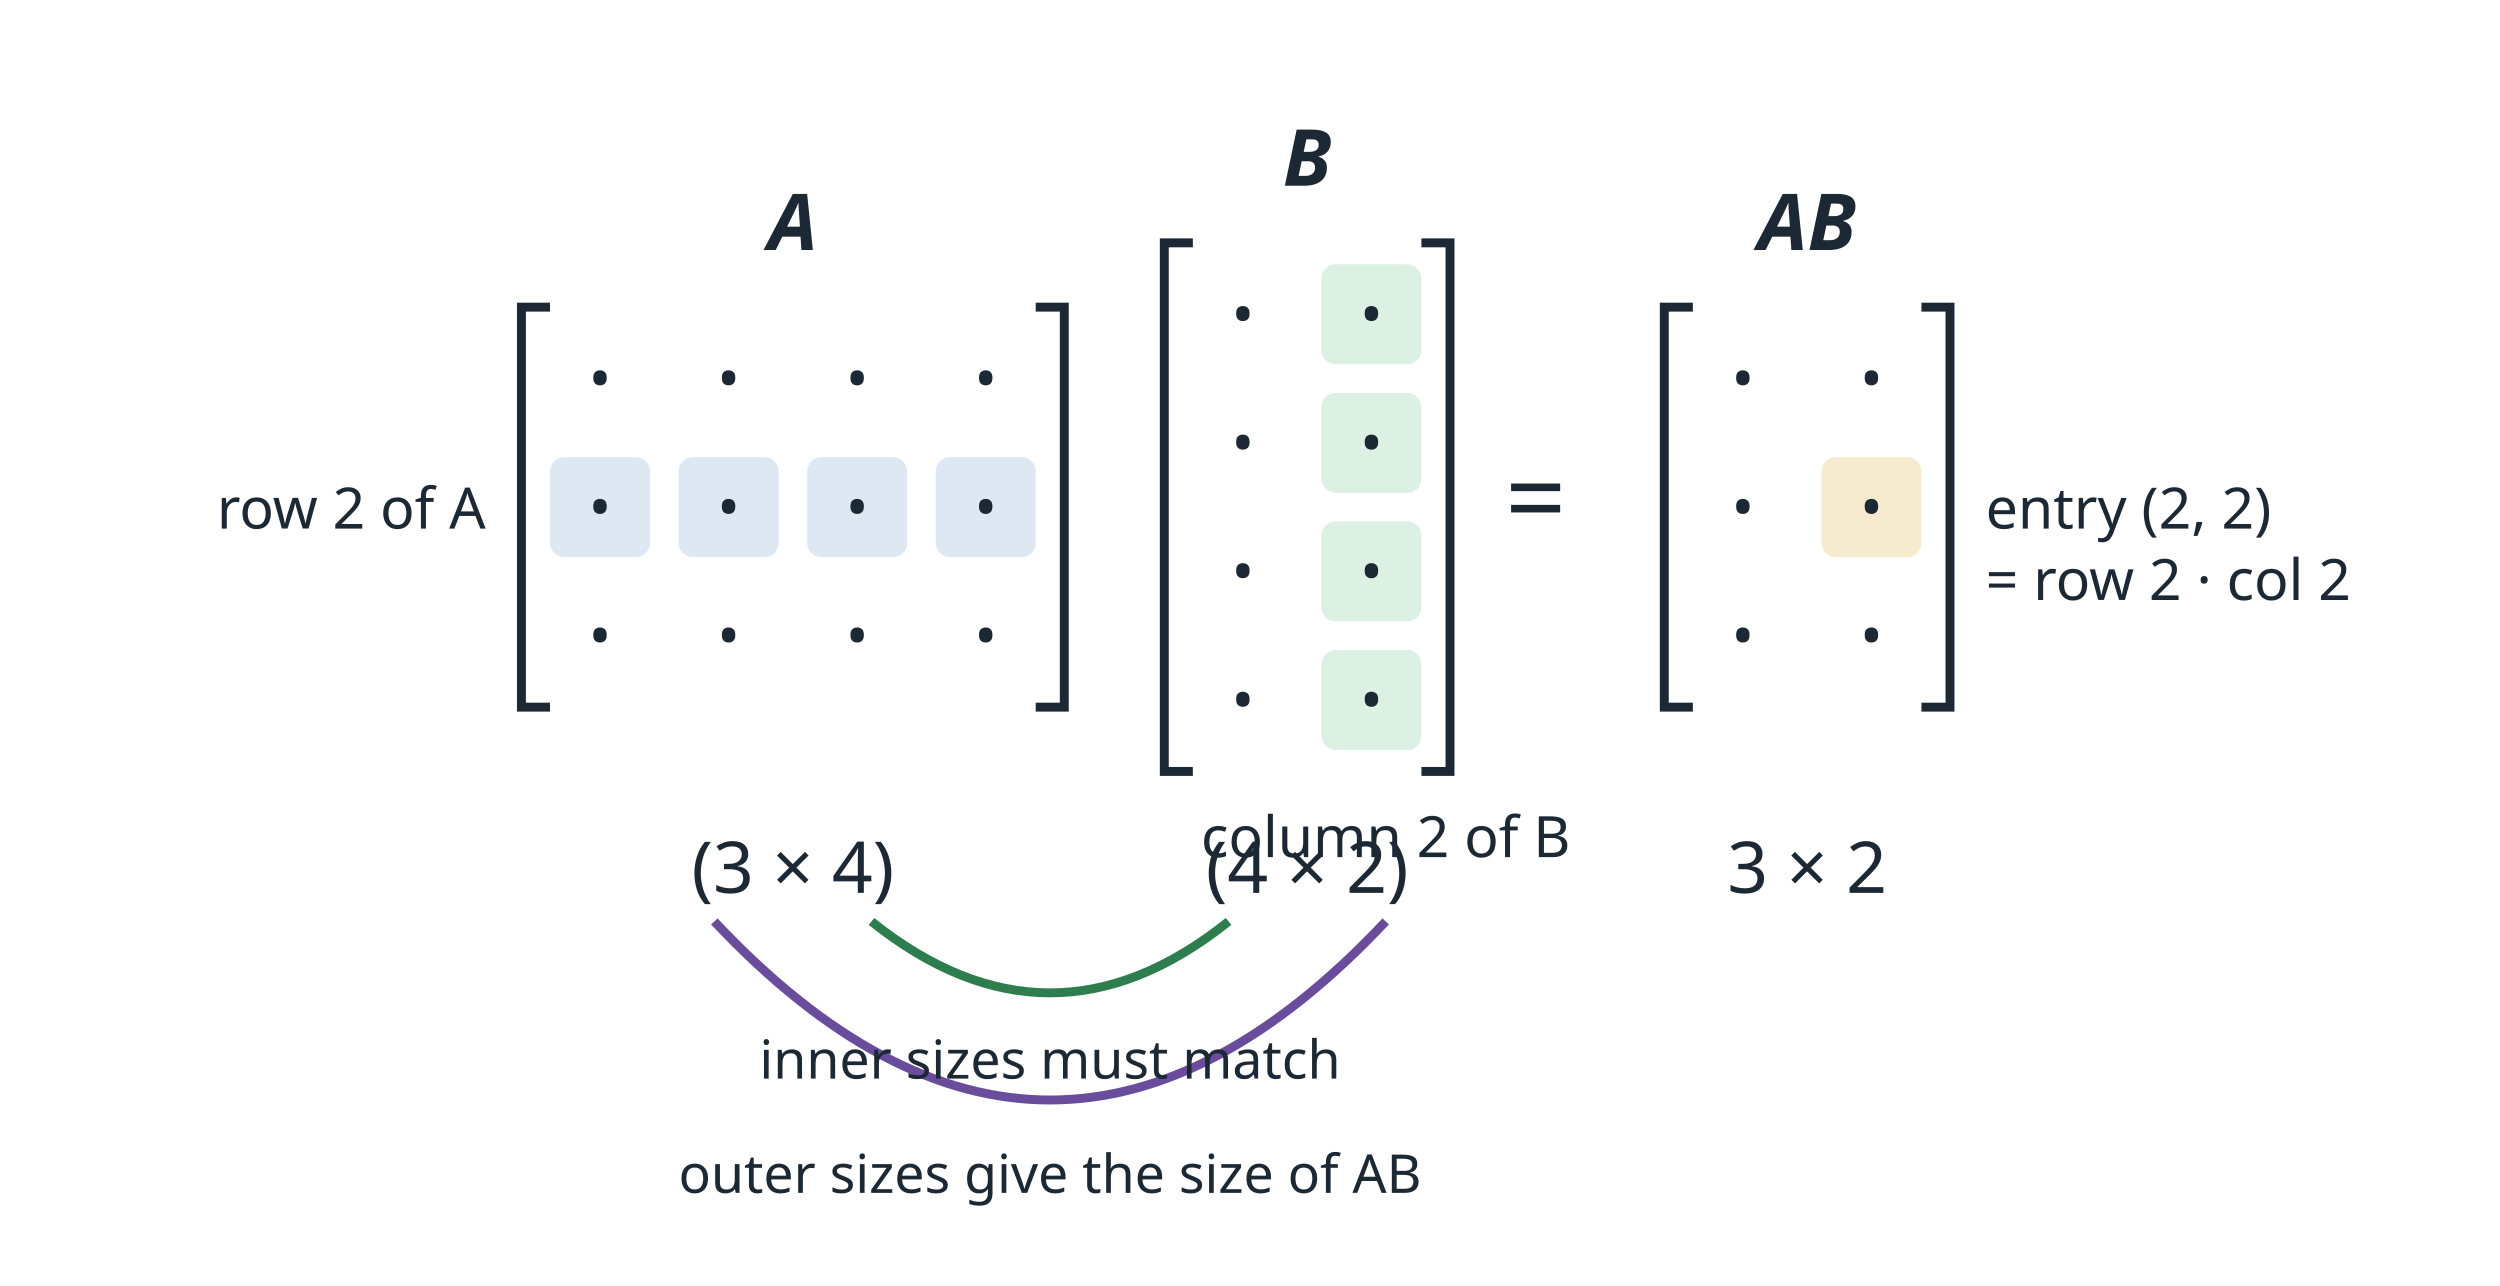
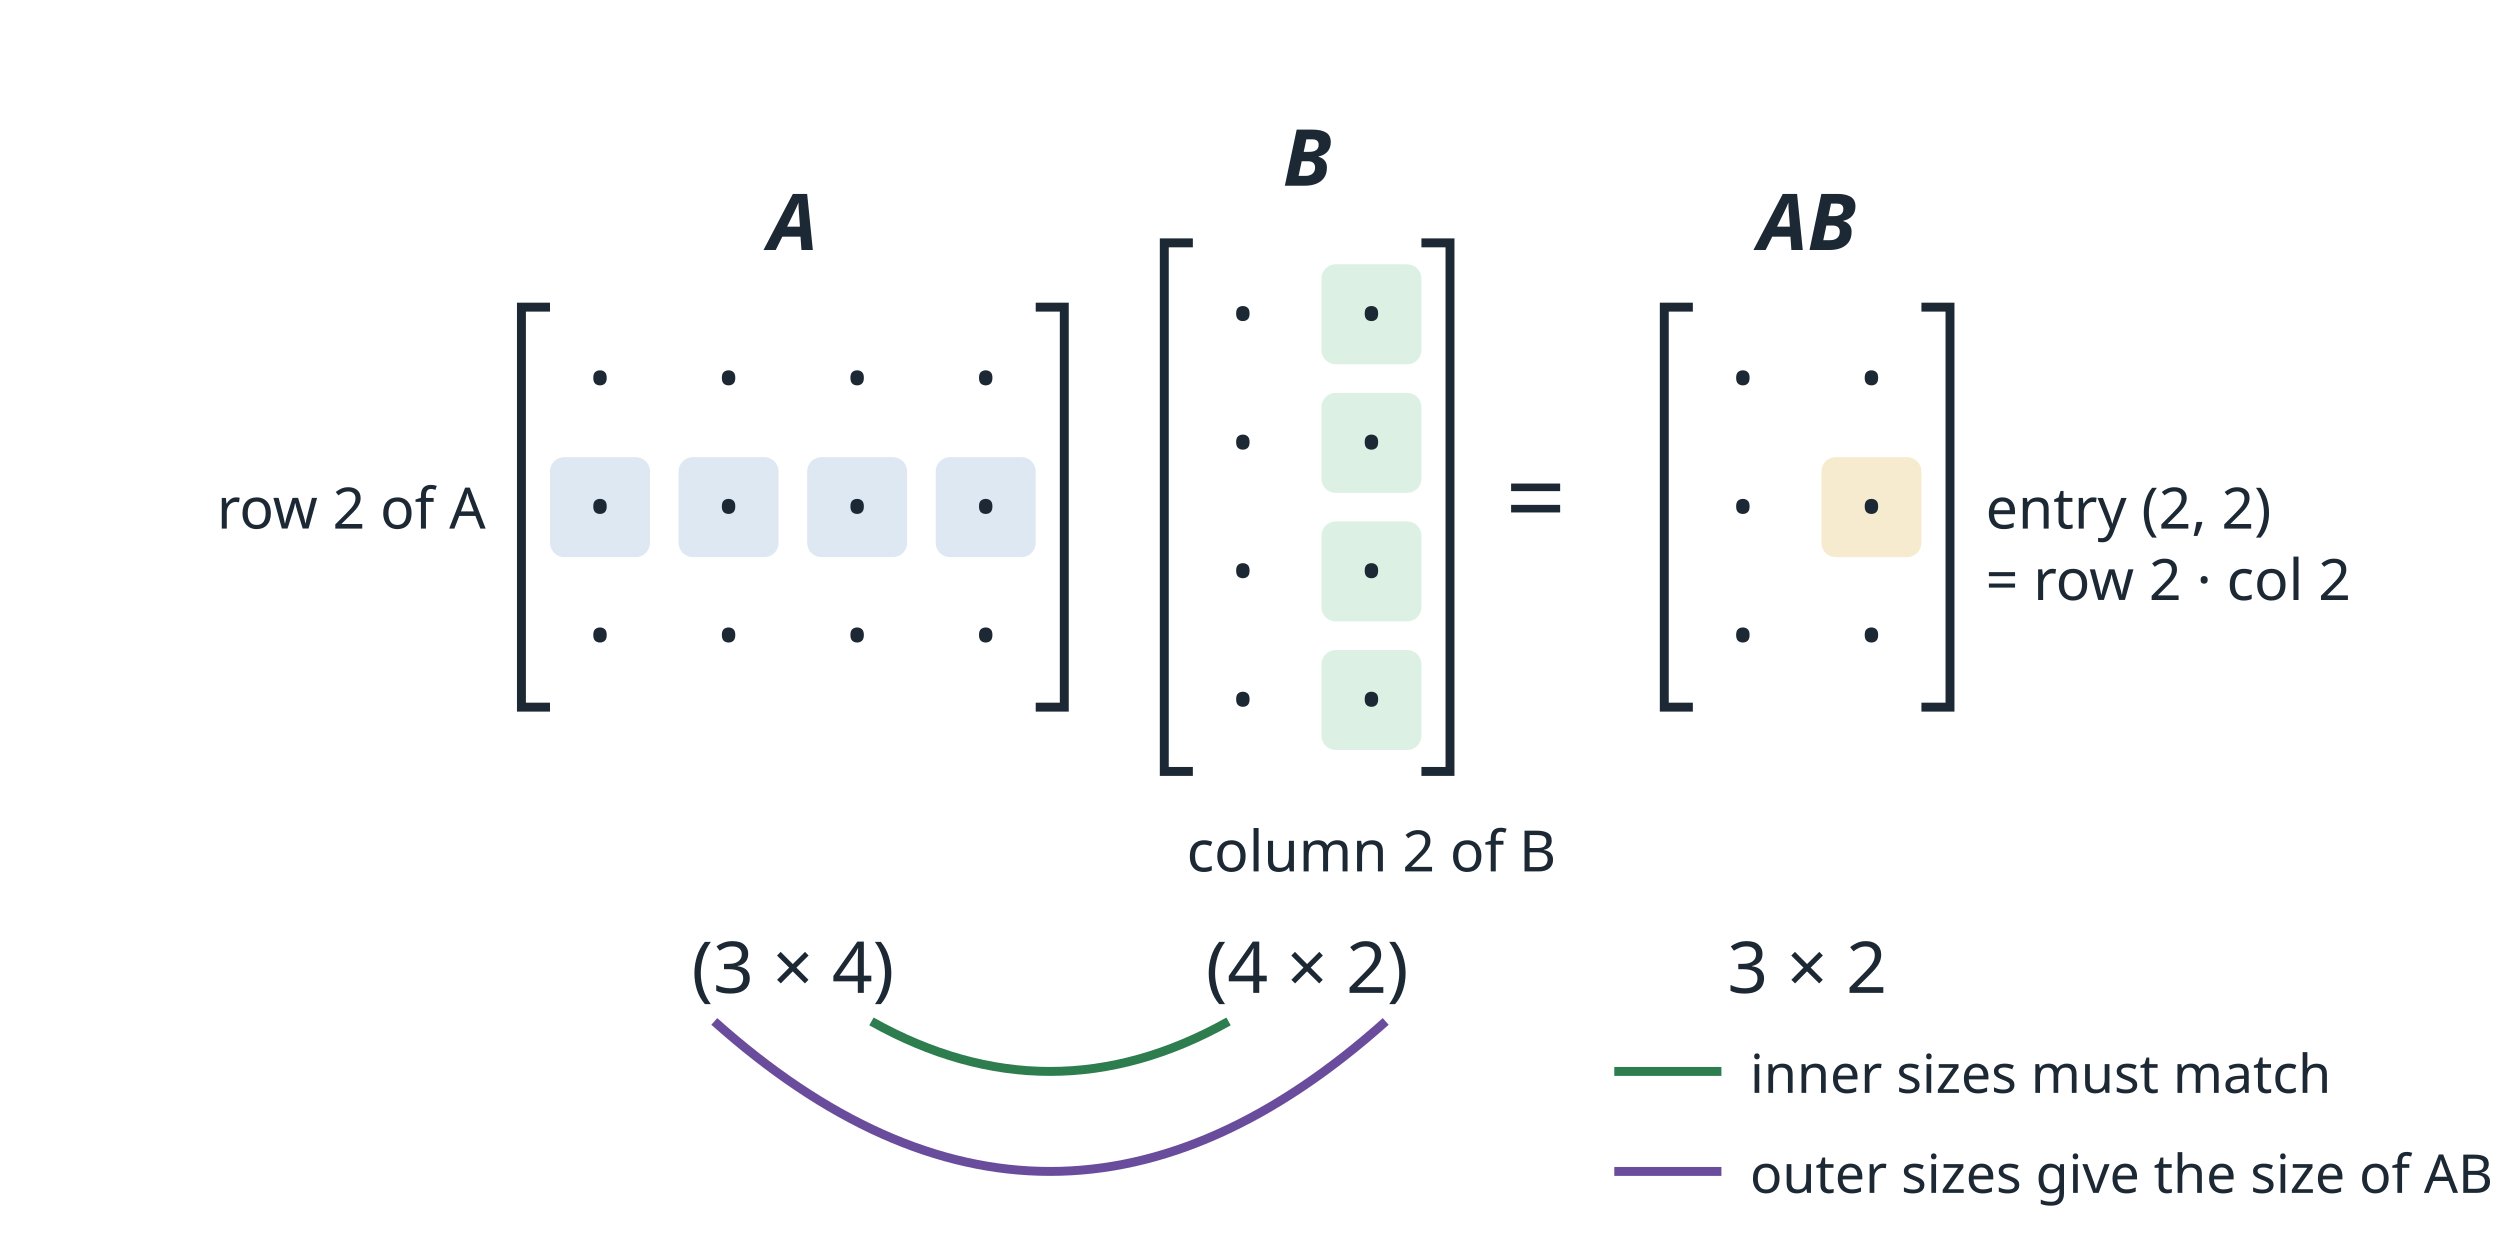
- <svg xmlns="http://www.w3.org/2000/svg" viewBox="0 0 700 360" width="700" height="360" font-family="sans-serif">
-   <rect width="700" height="360" fill="#ffffff" />
+ <svg xmlns="http://www.w3.org/2000/svg" viewBox="0 0 700 350" width="700" height="350" font-family="sans-serif">
+   <rect width="700" height="350" fill="#ffffff" />
  <rect x="154" y="92" width="28" height="28" fill="#ffffff" stroke="none" stroke-width="0" rx="4" />
  <text x="168.0" y="112.0" font-size="17" fill="#1c2833" text-anchor="middle" font-weight="normal">•</text>
  <rect x="190" y="92" width="28" height="28" fill="#ffffff" stroke="none" stroke-width="0" rx="4" />
  <text x="204.0" y="112.0" font-size="17" fill="#1c2833" text-anchor="middle" font-weight="normal">•</text>
  <rect x="226" y="92" width="28" height="28" fill="#ffffff" stroke="none" stroke-width="0" rx="4" />
  <text x="240.0" y="112.0" font-size="17" fill="#1c2833" text-anchor="middle" font-weight="normal">•</text>
  <rect x="262" y="92" width="28" height="28" fill="#ffffff" stroke="none" stroke-width="0" rx="4" />
  <text x="276.0" y="112.0" font-size="17" fill="#1c2833" text-anchor="middle" font-weight="normal">•</text>
  <rect x="154" y="128" width="28" height="28" fill="#dde8f3" stroke="none" stroke-width="0" rx="4" />
  <text x="168.0" y="148.0" font-size="17" fill="#1c2833" text-anchor="middle" font-weight="normal">•</text>
  <rect x="190" y="128" width="28" height="28" fill="#dde8f3" stroke="none" stroke-width="0" rx="4" />
  <text x="204.0" y="148.0" font-size="17" fill="#1c2833" text-anchor="middle" font-weight="normal">•</text>
  <rect x="226" y="128" width="28" height="28" fill="#dde8f3" stroke="none" stroke-width="0" rx="4" />
  <text x="240.0" y="148.0" font-size="17" fill="#1c2833" text-anchor="middle" font-weight="normal">•</text>
  <rect x="262" y="128" width="28" height="28" fill="#dde8f3" stroke="none" stroke-width="0" rx="4" />
  <text x="276.0" y="148.0" font-size="17" fill="#1c2833" text-anchor="middle" font-weight="normal">•</text>
  <rect x="154" y="164" width="28" height="28" fill="#ffffff" stroke="none" stroke-width="0" rx="4" />
  <text x="168.0" y="184.0" font-size="17" fill="#1c2833" text-anchor="middle" font-weight="normal">•</text>
  <rect x="190" y="164" width="28" height="28" fill="#ffffff" stroke="none" stroke-width="0" rx="4" />
  <text x="204.0" y="184.0" font-size="17" fill="#1c2833" text-anchor="middle" font-weight="normal">•</text>
  <rect x="226" y="164" width="28" height="28" fill="#ffffff" stroke="none" stroke-width="0" rx="4" />
  <text x="240.0" y="184.0" font-size="17" fill="#1c2833" text-anchor="middle" font-weight="normal">•</text>
  <rect x="262" y="164" width="28" height="28" fill="#ffffff" stroke="none" stroke-width="0" rx="4" />
  <text x="276.0" y="184.0" font-size="17" fill="#1c2833" text-anchor="middle" font-weight="normal">•</text>
  <path d="M154,86 L146,86 L146,198 L154,198" fill="none" stroke="#1c2833" stroke-width="2.5" />
  <path d="M290,86 L298,86 L298,198 L290,198" fill="none" stroke="#1c2833" stroke-width="2.5" />
  <rect x="334" y="74" width="28" height="28" fill="#ffffff" stroke="none" stroke-width="0" rx="4" />
  <text x="348.0" y="94.0" font-size="17" fill="#1c2833" text-anchor="middle" font-weight="normal">•</text>
  <rect x="370" y="74" width="28" height="28" fill="#dcf0e3" stroke="none" stroke-width="0" rx="4" />
  <text x="384.0" y="94.0" font-size="17" fill="#1c2833" text-anchor="middle" font-weight="normal">•</text>
  <rect x="334" y="110" width="28" height="28" fill="#ffffff" stroke="none" stroke-width="0" rx="4" />
  <text x="348.0" y="130.0" font-size="17" fill="#1c2833" text-anchor="middle" font-weight="normal">•</text>
  <rect x="370" y="110" width="28" height="28" fill="#dcf0e3" stroke="none" stroke-width="0" rx="4" />
  <text x="384.0" y="130.0" font-size="17" fill="#1c2833" text-anchor="middle" font-weight="normal">•</text>
  <rect x="334" y="146" width="28" height="28" fill="#ffffff" stroke="none" stroke-width="0" rx="4" />
  <text x="348.0" y="166.0" font-size="17" fill="#1c2833" text-anchor="middle" font-weight="normal">•</text>
  <rect x="370" y="146" width="28" height="28" fill="#dcf0e3" stroke="none" stroke-width="0" rx="4" />
  <text x="384.0" y="166.0" font-size="17" fill="#1c2833" text-anchor="middle" font-weight="normal">•</text>
  <rect x="334" y="182" width="28" height="28" fill="#ffffff" stroke="none" stroke-width="0" rx="4" />
  <text x="348.0" y="202.0" font-size="17" fill="#1c2833" text-anchor="middle" font-weight="normal">•</text>
  <rect x="370" y="182" width="28" height="28" fill="#dcf0e3" stroke="none" stroke-width="0" rx="4" />
  <text x="384.0" y="202.0" font-size="17" fill="#1c2833" text-anchor="middle" font-weight="normal">•</text>
  <path d="M334,68 L326,68 L326,216 L334,216" fill="none" stroke="#1c2833" stroke-width="2.5" />
  <path d="M398,68 L406,68 L406,216 L398,216" fill="none" stroke="#1c2833" stroke-width="2.5" />
  <rect x="474" y="92" width="28" height="28" fill="#ffffff" stroke="none" stroke-width="0" rx="4" />
  <text x="488.0" y="112.0" font-size="17" fill="#1c2833" text-anchor="middle" font-weight="normal">•</text>
  <rect x="510" y="92" width="28" height="28" fill="#ffffff" stroke="none" stroke-width="0" rx="4" />
  <text x="524.0" y="112.0" font-size="17" fill="#1c2833" text-anchor="middle" font-weight="normal">•</text>
  <rect x="474" y="128" width="28" height="28" fill="#ffffff" stroke="none" stroke-width="0" rx="4" />
  <text x="488.0" y="148.0" font-size="17" fill="#1c2833" text-anchor="middle" font-weight="normal">•</text>
  <rect x="510" y="128" width="28" height="28" fill="#f7ebcf" stroke="none" stroke-width="0" rx="4" />
  <text x="524.0" y="148.0" font-size="17" fill="#1c2833" text-anchor="middle" font-weight="normal">•</text>
  <rect x="474" y="164" width="28" height="28" fill="#ffffff" stroke="none" stroke-width="0" rx="4" />
  <text x="488.0" y="184.0" font-size="17" fill="#1c2833" text-anchor="middle" font-weight="normal">•</text>
  <rect x="510" y="164" width="28" height="28" fill="#ffffff" stroke="none" stroke-width="0" rx="4" />
  <text x="524.0" y="184.0" font-size="17" fill="#1c2833" text-anchor="middle" font-weight="normal">•</text>
  <path d="M474,86 L466,86 L466,198 L474,198" fill="none" stroke="#1c2833" stroke-width="2.5" />
  <path d="M538,86 L546,86 L546,198 L538,198" fill="none" stroke="#1c2833" stroke-width="2.5" />
  <text x="222" y="70" font-size="22" fill="#1c2833" text-anchor="middle" font-weight="bold" font-style="italic">A</text>
  <text x="366" y="52" font-size="22" fill="#1c2833" text-anchor="middle" font-weight="bold" font-style="italic">B</text>
  <text x="506" y="70" font-size="22" fill="#1c2833" text-anchor="middle" font-weight="bold" font-style="italic">AB</text>
  <text x="430" y="150" font-size="30" fill="#1c2833" text-anchor="middle" font-weight="normal">=</text>
-   <text x="222" y="250" font-size="20" fill="#1c2833" text-anchor="middle" font-weight="normal">(3 × 4)</text>
-   <text x="366" y="250" font-size="20" fill="#1c2833" text-anchor="middle" font-weight="normal">(4 × 2)</text>
-   <text x="506" y="250" font-size="20" fill="#1c2833" text-anchor="middle" font-weight="normal">3 × 2</text>
-   <path d="M244,258 Q294.0,298 344,258" fill="none" stroke="#2e7d4f" stroke-width="2.5" />
-   <path d="M200,258 Q294.0,358 388,258" fill="none" stroke="#6a4c9c" stroke-width="2.5" />
-   <text x="294.0" y="302" font-size="15" fill="#1c2833" text-anchor="middle" font-weight="normal">inner sizes must match</text>
-   <text x="294.0" y="334" font-size="15" fill="#1c2833" text-anchor="middle" font-weight="normal">outer sizes give the size of AB</text>
+   <text x="222" y="278" font-size="20" fill="#1c2833" text-anchor="middle" font-weight="normal">(3 × 4)</text>
+   <text x="366" y="278" font-size="20" fill="#1c2833" text-anchor="middle" font-weight="normal">(4 × 2)</text>
+   <text x="506" y="278" font-size="20" fill="#1c2833" text-anchor="middle" font-weight="normal">3 × 2</text>
+   <path d="M244,286 Q294.0,314 344,286" fill="none" stroke="#2e7d4f" stroke-width="2.5" />
+   <path d="M200,286 Q294.0,370 388,286" fill="none" stroke="#6a4c9c" stroke-width="2.5" />
+   <line x1="452" y1="300" x2="482" y2="300" stroke="#2e7d4f" stroke-width="2.5" />
+   <text x="490" y="306" font-size="15" fill="#1c2833" text-anchor="start" font-weight="normal">inner sizes must match</text>
+   <line x1="452" y1="328" x2="482" y2="328" stroke="#6a4c9c" stroke-width="2.5" />
+   <text x="490" y="334" font-size="15" fill="#1c2833" text-anchor="start" font-weight="normal">outer sizes give the size of AB</text>
  <text x="136" y="148.0" font-size="16" fill="#1c2833" text-anchor="end" font-weight="normal">row 2 of A</text>
-   <text x="388.0" y="240" font-size="16" fill="#1c2833" text-anchor="middle" font-weight="normal">column 2 of B</text>
+   <text x="384.0" y="244" font-size="16" fill="#1c2833" text-anchor="middle" font-weight="normal">column 2 of B</text>
  <text x="556" y="148.0" font-size="16" fill="#1c2833" text-anchor="start" font-weight="normal">entry (2, 2)</text>
  <text x="556" y="168.0" font-size="16" fill="#1c2833" text-anchor="start" font-weight="normal">= row 2 · col 2</text>
</svg>
